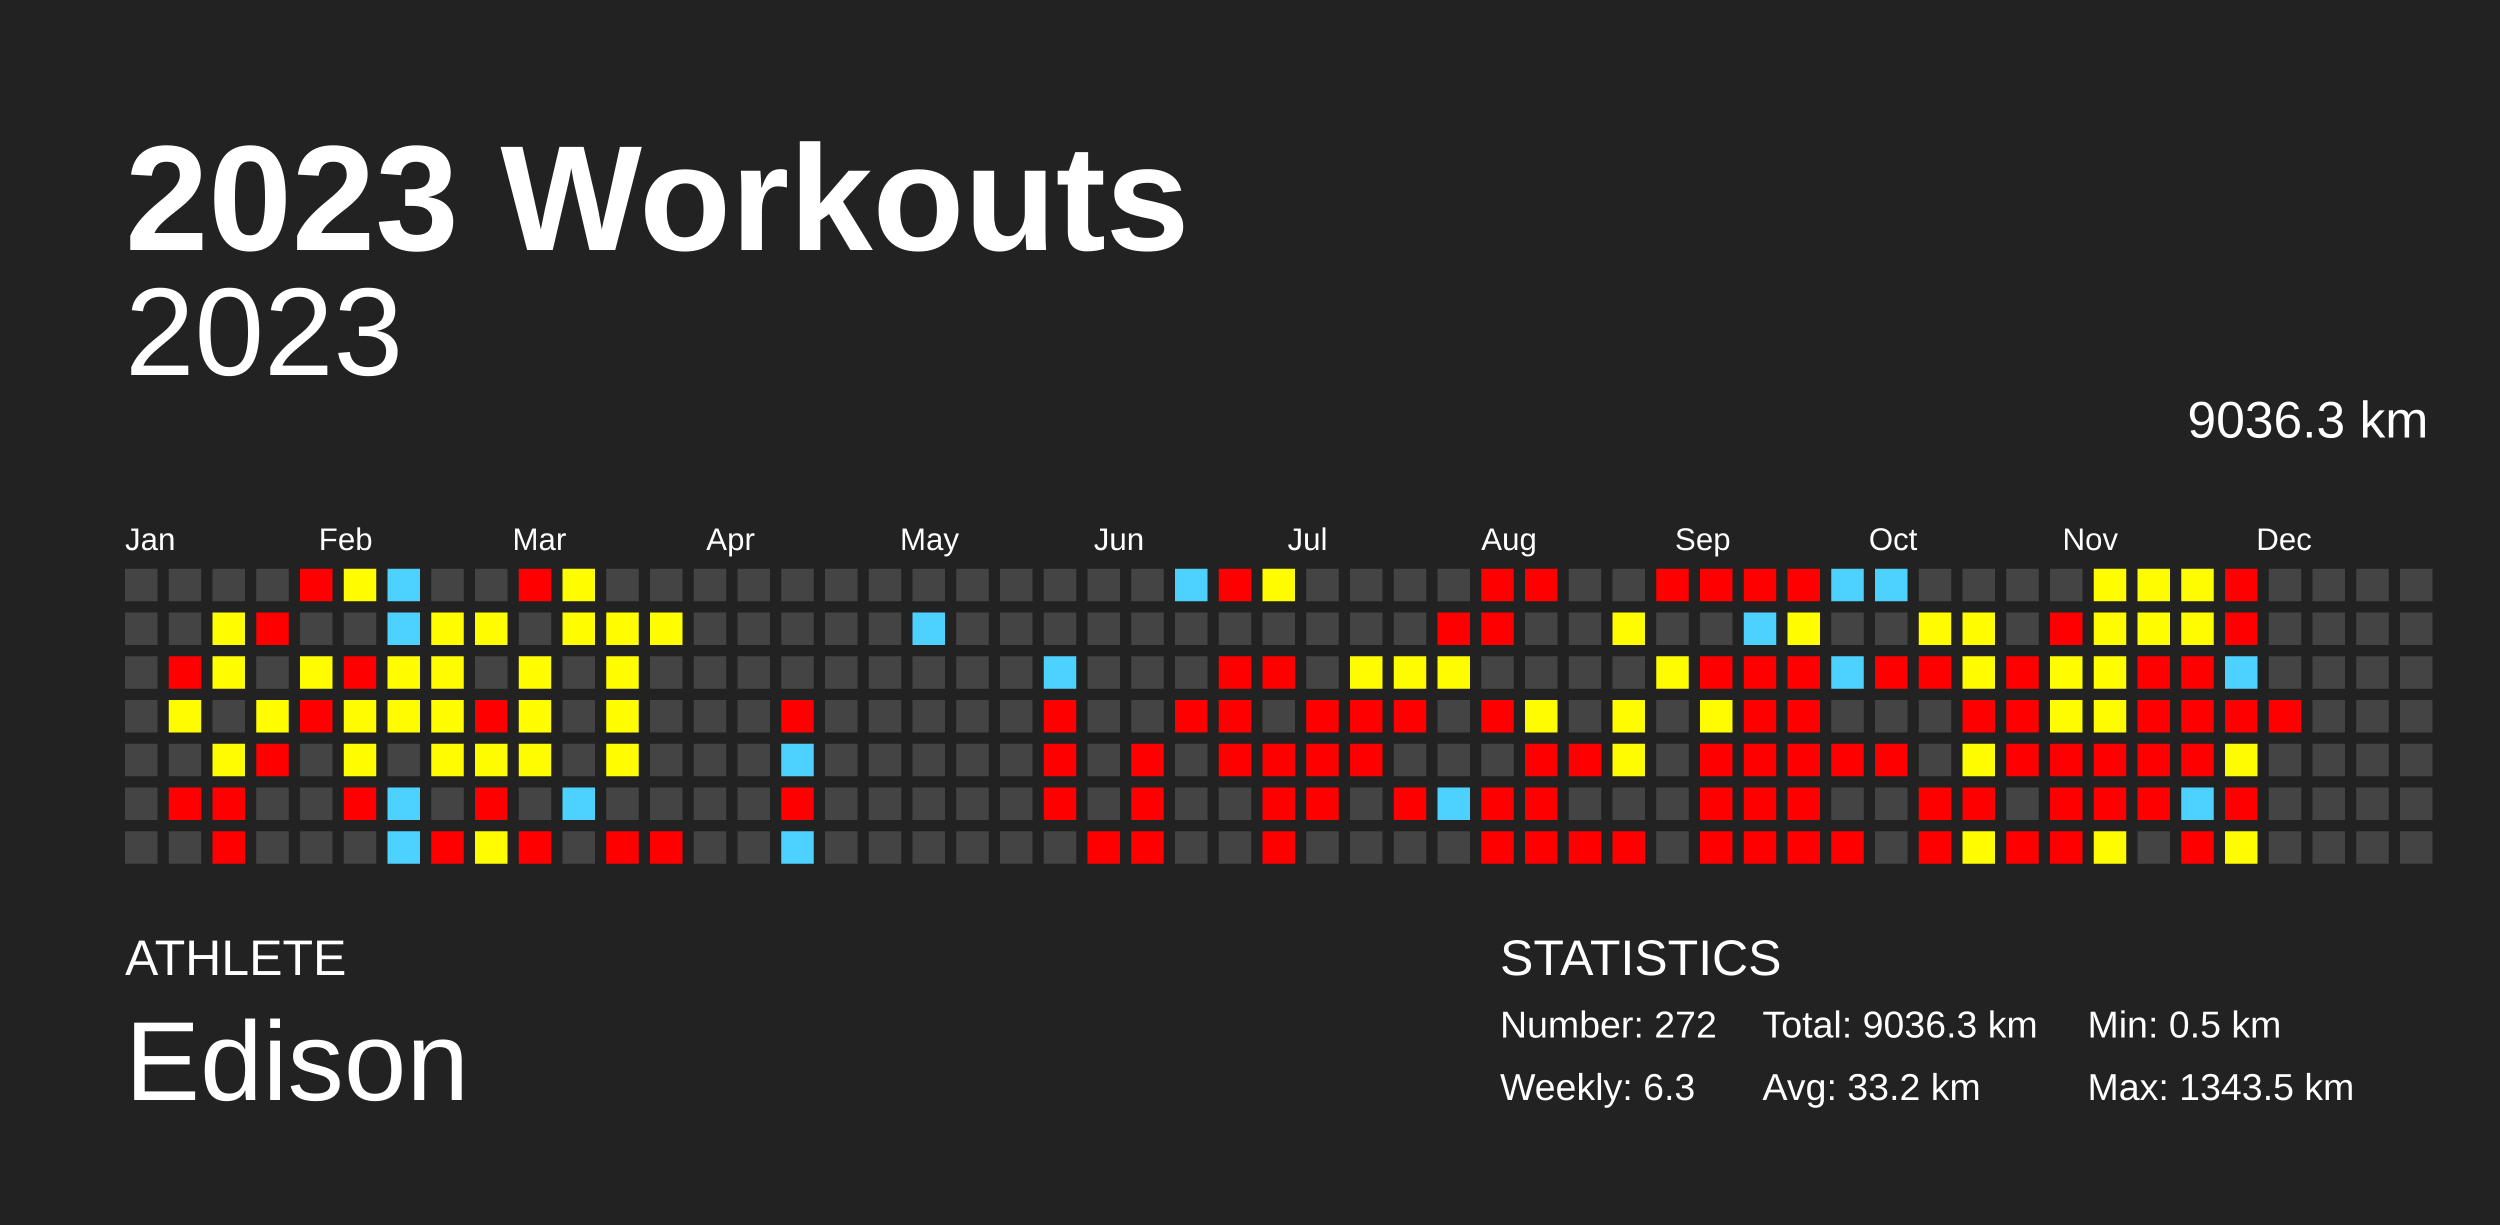
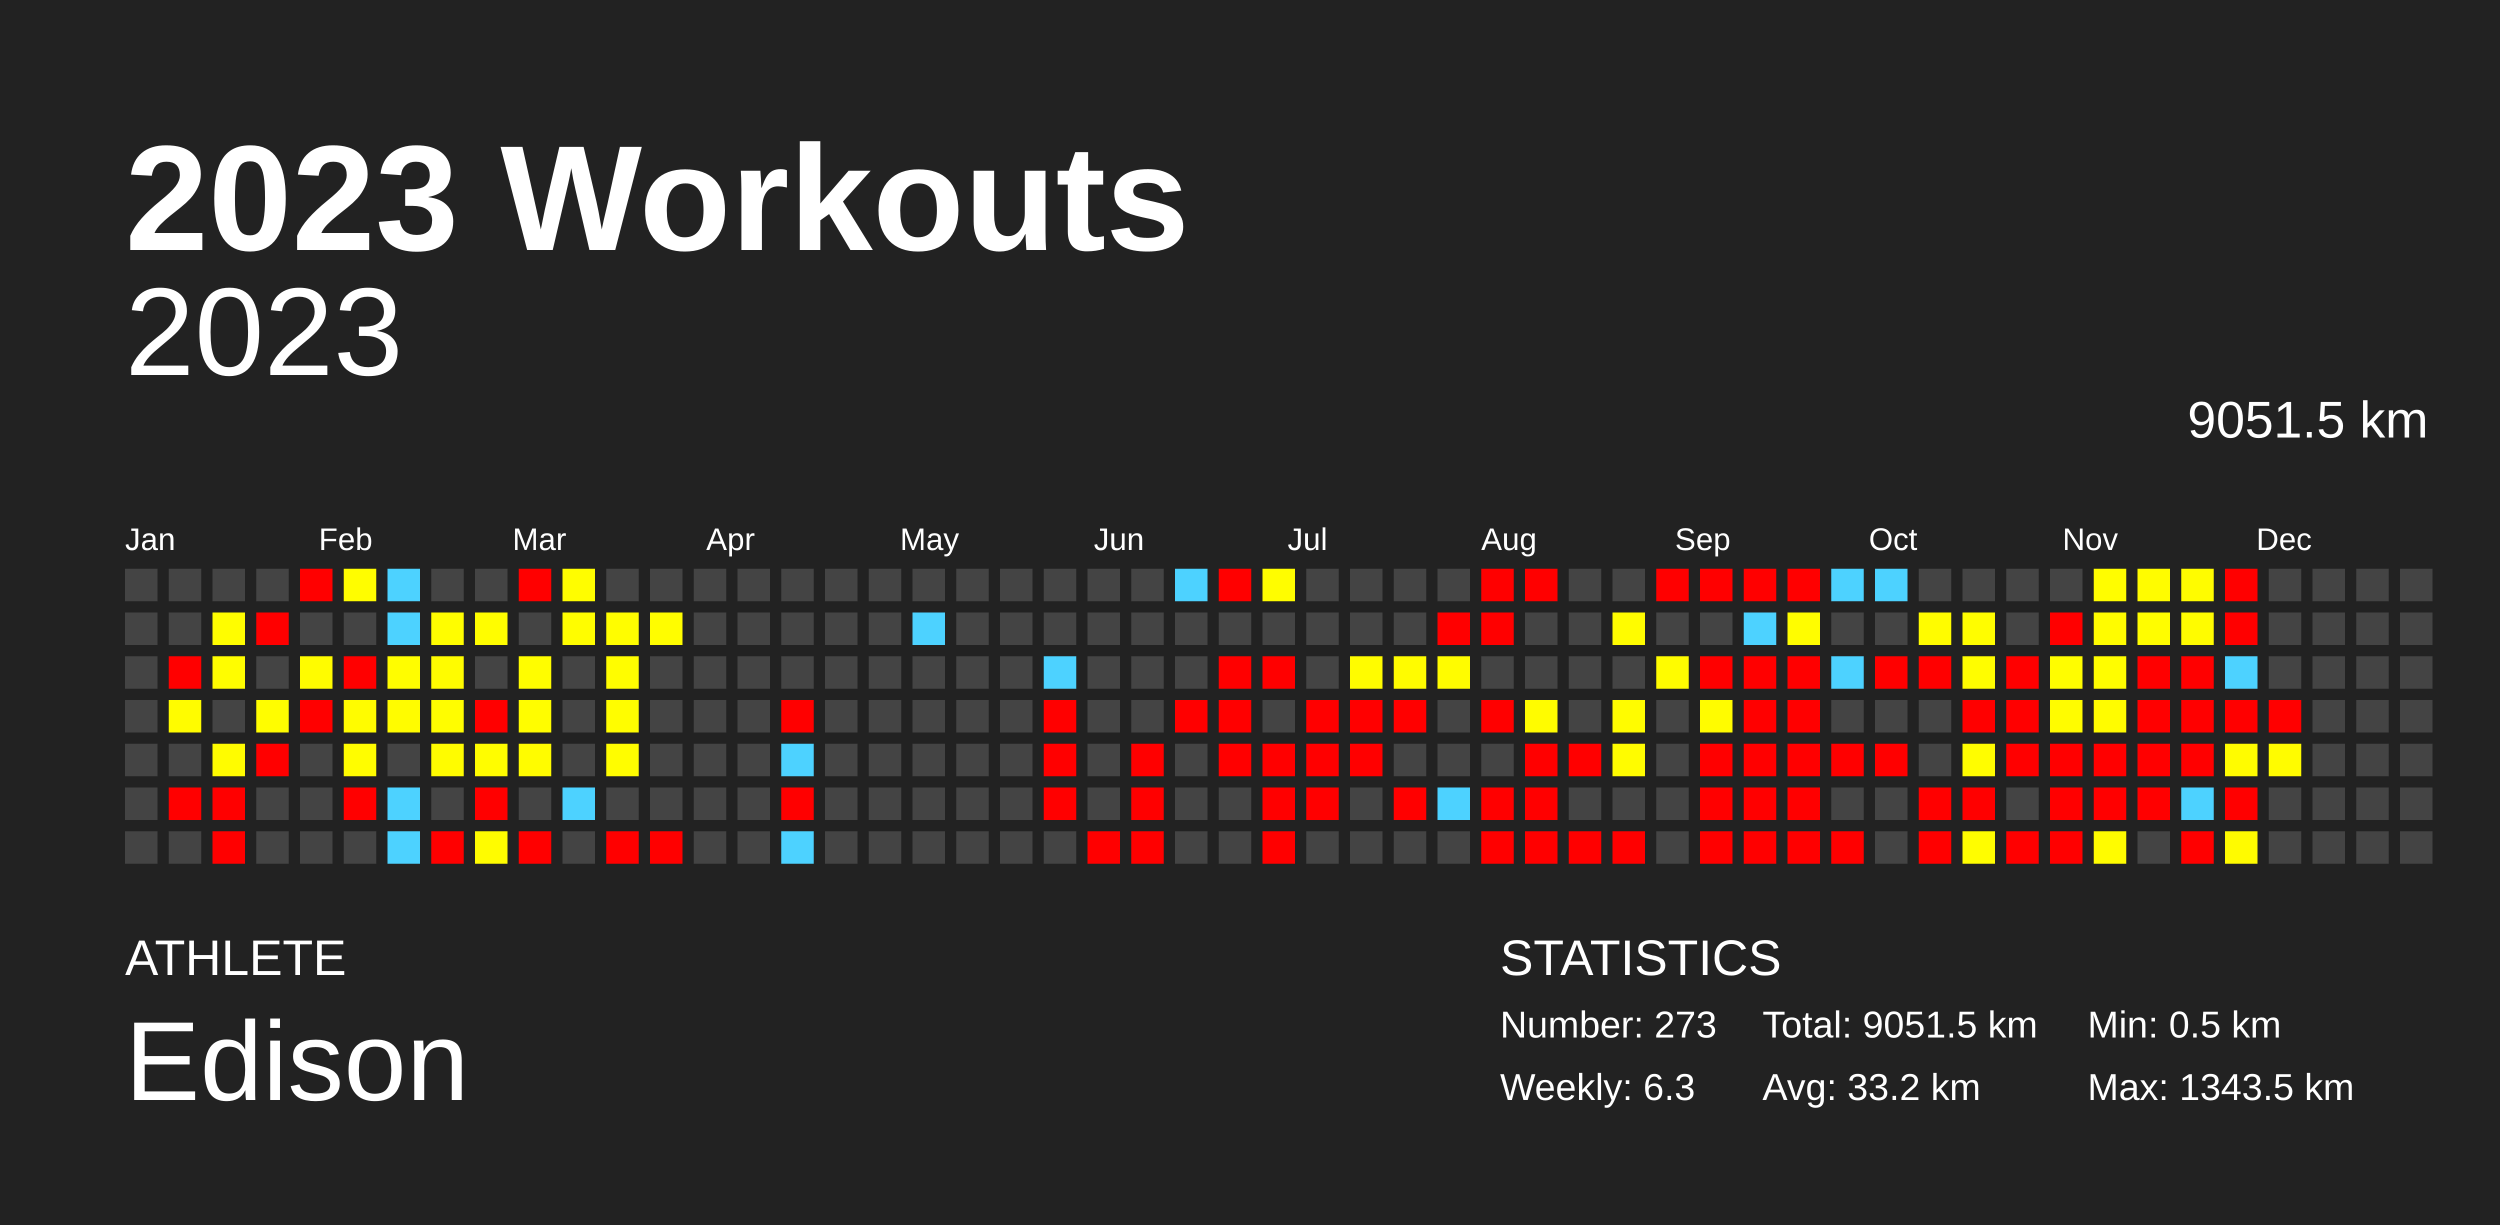
<svg xmlns="http://www.w3.org/2000/svg" baseProfile="full" height="98mm" version="1.1" viewBox="0,0,200,98" width="200mm">
  <defs />
  <rect fill="#222222" height="98" width="200" x="0" y="0" />
  <text fill="#FFFFFF" style="font-size:12px; font-family:Arial; font-weight:bold;" x="10" y="20">2023 Workouts</text>
  <text fill="#FFFFFF" style="font-size:4px; font-family:Arial" x="10" y="78">ATHLETE</text>
  <text fill="#FFFFFF" style="font-size:9px; font-family:Arial" x="10" y="88">Edison</text>
  <text fill="#FFFFFF" style="font-size:4px; font-family:Arial" x="120" y="78">STATISTICS</text>
-   <text fill="#FFFFFF" style="font-size:3px; font-family:Arial" x="120" y="83">Number: 272</text>
+   <text fill="#FFFFFF" style="font-size:3px; font-family:Arial" x="120" y="83">Number: 273</text>
  <text fill="#FFFFFF" style="font-size:3px; font-family:Arial" x="120" y="88">Weekly: 6.3</text>
-   <text fill="#FFFFFF" style="font-size:3px; font-family:Arial" x="141" y="83">Total: 9036.3 km</text>
+   <text fill="#FFFFFF" style="font-size:3px; font-family:Arial" x="141" y="83">Total: 9051.5 km</text>
  <text fill="#FFFFFF" style="font-size:3px; font-family:Arial" x="141" y="88">Avg: 33.2 km</text>
  <text fill="#FFFFFF" style="font-size:3px; font-family:Arial" x="167" y="83">Min: 0.5 km</text>
  <text fill="#FFFFFF" style="font-size:3px; font-family:Arial" x="167" y="88">Max: 1343.5 km</text>
  <text alignment-baseline="hanging" fill="#FFFFFF" style="font-size:10.0px; font-family:Arial;" x="10" y="30">2023</text>
-   <text alignment-baseline="hanging" fill="#FFFFFF" style="font-size:4.125px; font-family:Arial;" x="175" y="35">9036.3 km</text>
+   <text alignment-baseline="hanging" fill="#FFFFFF" style="font-size:4.125px; font-family:Arial;" x="175" y="35">9051.5 km</text>
  <text fill="#FFFFFF" style="font-size:2.5px; font-family:Arial" x="10.0" y="44">Jan</text>
  <text fill="#FFFFFF" style="font-size:2.5px; font-family:Arial" x="25.5" y="44">Feb</text>
  <text fill="#FFFFFF" style="font-size:2.5px; font-family:Arial" x="41.0" y="44">Mar</text>
  <text fill="#FFFFFF" style="font-size:2.5px; font-family:Arial" x="56.5" y="44">Apr</text>
  <text fill="#FFFFFF" style="font-size:2.5px; font-family:Arial" x="72.0" y="44">May</text>
  <text fill="#FFFFFF" style="font-size:2.5px; font-family:Arial" x="87.5" y="44">Jun</text>
  <text fill="#FFFFFF" style="font-size:2.5px; font-family:Arial" x="103.0" y="44">Jul</text>
  <text fill="#FFFFFF" style="font-size:2.5px; font-family:Arial" x="118.5" y="44">Aug</text>
  <text fill="#FFFFFF" style="font-size:2.5px; font-family:Arial" x="134.0" y="44">Sep</text>
  <text fill="#FFFFFF" style="font-size:2.5px; font-family:Arial" x="149.5" y="44">Oct</text>
  <text fill="#FFFFFF" style="font-size:2.5px; font-family:Arial" x="165.0" y="44">Nov</text>
  <text fill="#FFFFFF" style="font-size:2.5px; font-family:Arial" x="180.5" y="44">Dec</text>
  <rect fill="#444444" height="2.6" width="2.6" x="10.0" y="45.5" />
  <rect fill="#444444" height="2.6" width="2.6" x="10.0" y="49.0" />
  <rect fill="#444444" height="2.6" width="2.6" x="10.0" y="52.5" />
  <rect fill="#444444" height="2.6" width="2.6" x="10.0" y="56.0" />
  <rect fill="#444444" height="2.6" width="2.6" x="10.0" y="59.5" />
  <rect fill="#444444" height="2.6" width="2.6" x="10.0" y="63.0" />
  <rect fill="#444444" height="2.6" width="2.6" x="10.0" y="66.5" />
  <rect fill="#444444" height="2.6" width="2.6" x="13.5" y="45.5" />
  <rect fill="#444444" height="2.6" width="2.6" x="13.5" y="49.0" />
  <rect fill="red" height="2.6" width="2.6" x="13.5" y="52.5" />
  <rect fill="#fffc00" height="2.6" width="2.6" x="13.5" y="56.0" />
  <rect fill="#444444" height="2.6" width="2.6" x="13.5" y="59.5" />
  <rect fill="red" height="2.6" width="2.6" x="13.5" y="63.0" />
  <rect fill="#444444" height="2.6" width="2.6" x="13.5" y="66.5" />
  <rect fill="#444444" height="2.6" width="2.6" x="17.0" y="45.5" />
  <rect fill="#fffd00" height="2.6" width="2.6" x="17.0" y="49.0" />
  <rect fill="#fffd00" height="2.6" width="2.6" x="17.0" y="52.5" />
  <rect fill="#444444" height="2.6" width="2.6" x="17.0" y="56.0" />
  <rect fill="#fffc00" height="2.6" width="2.6" x="17.0" y="59.5" />
  <rect fill="red" height="2.6" width="2.6" x="17.0" y="63.0" />
  <rect fill="red" height="2.6" width="2.6" x="17.0" y="66.5" />
  <rect fill="#444444" height="2.6" width="2.6" x="20.5" y="45.5" />
  <rect fill="red" height="2.6" width="2.6" x="20.5" y="49.0" />
  <rect fill="#444444" height="2.6" width="2.6" x="20.5" y="52.5" />
  <rect fill="#fffd00" height="2.6" width="2.6" x="20.5" y="56.0" />
  <rect fill="red" height="2.6" width="2.6" x="20.5" y="59.5" />
  <rect fill="#444444" height="2.6" width="2.6" x="20.5" y="63.0" />
  <rect fill="#444444" height="2.6" width="2.6" x="20.5" y="66.5" />
  <rect fill="red" height="2.6" width="2.6" x="24.0" y="45.5" />
  <rect fill="#444444" height="2.6" width="2.6" x="24.0" y="49.0" />
  <rect fill="#fffc00" height="2.6" width="2.6" x="24.0" y="52.5" />
  <rect fill="red" height="2.6" width="2.6" x="24.0" y="56.0" />
  <rect fill="#444444" height="2.6" width="2.6" x="24.0" y="59.5" />
  <rect fill="#444444" height="2.6" width="2.6" x="24.0" y="63.0" />
  <rect fill="#444444" height="2.6" width="2.6" x="24.0" y="66.5" />
  <rect fill="#fffd00" height="2.6" width="2.6" x="27.5" y="45.5" />
  <rect fill="#444444" height="2.6" width="2.6" x="27.5" y="49.0" />
  <rect fill="red" height="2.6" width="2.6" x="27.5" y="52.5" />
  <rect fill="#fffc00" height="2.6" width="2.6" x="27.5" y="56.0" />
  <rect fill="#fffd00" height="2.6" width="2.6" x="27.5" y="59.5" />
  <rect fill="red" height="2.6" width="2.6" x="27.5" y="63.0" />
  <rect fill="#444444" height="2.6" width="2.6" x="27.5" y="66.5" />
  <rect fill="#4dd2ff" height="2.6" width="2.6" x="31.0" y="45.5" />
  <rect fill="#4dd2ff" height="2.6" width="2.6" x="31.0" y="49.0" />
  <rect fill="#fffd00" height="2.6" width="2.6" x="31.0" y="52.5" />
  <rect fill="#fffc00" height="2.6" width="2.6" x="31.0" y="56.0" />
  <rect fill="#444444" height="2.6" width="2.6" x="31.0" y="59.5" />
  <rect fill="#4dd2ff" height="2.6" width="2.6" x="31.0" y="63.0" />
  <rect fill="#4dd2ff" height="2.6" width="2.6" x="31.0" y="66.5" />
  <rect fill="#444444" height="2.6" width="2.6" x="34.5" y="45.5" />
  <rect fill="#fffd00" height="2.6" width="2.6" x="34.5" y="49.0" />
  <rect fill="#fffc00" height="2.6" width="2.6" x="34.5" y="52.5" />
  <rect fill="#fffd00" height="2.6" width="2.6" x="34.5" y="56.0" />
  <rect fill="#fffc00" height="2.6" width="2.6" x="34.5" y="59.5" />
  <rect fill="#444444" height="2.6" width="2.6" x="34.5" y="63.0" />
  <rect fill="red" height="2.6" width="2.6" x="34.5" y="66.5" />
  <rect fill="#444444" height="2.6" width="2.6" x="38.0" y="45.5" />
  <rect fill="#fffd00" height="2.6" width="2.6" x="38.0" y="49.0" />
  <rect fill="#444444" height="2.6" width="2.6" x="38.0" y="52.5" />
  <rect fill="red" height="2.6" width="2.6" x="38.0" y="56.0" />
  <rect fill="#fffd00" height="2.6" width="2.6" x="38.0" y="59.5" />
  <rect fill="red" height="2.6" width="2.6" x="38.0" y="63.0" />
  <rect fill="#fffc00" height="2.6" width="2.6" x="38.0" y="66.5" />
  <rect fill="red" height="2.6" width="2.6" x="41.5" y="45.5" />
  <rect fill="#444444" height="2.6" width="2.6" x="41.5" y="49.0" />
  <rect fill="#fffd00" height="2.6" width="2.6" x="41.5" y="52.5" />
  <rect fill="#fffd00" height="2.6" width="2.6" x="41.5" y="56.0" />
  <rect fill="#fffc00" height="2.6" width="2.6" x="41.5" y="59.5" />
  <rect fill="#444444" height="2.6" width="2.6" x="41.5" y="63.0" />
  <rect fill="red" height="2.6" width="2.6" x="41.5" y="66.5" />
  <rect fill="#fffd00" height="2.6" width="2.6" x="45.0" y="45.5" />
  <rect fill="#fffd00" height="2.6" width="2.6" x="45.0" y="49.0" />
  <rect fill="#444444" height="2.6" width="2.6" x="45.0" y="52.5" />
  <rect fill="#444444" height="2.6" width="2.6" x="45.0" y="56.0" />
  <rect fill="#444444" height="2.6" width="2.6" x="45.0" y="59.5" />
  <rect fill="#4dd2ff" height="2.6" width="2.6" x="45.0" y="63.0" />
  <rect fill="#444444" height="2.6" width="2.6" x="45.0" y="66.5" />
  <rect fill="#444444" height="2.6" width="2.6" x="48.5" y="45.5" />
  <rect fill="#fffd00" height="2.6" width="2.6" x="48.5" y="49.0" />
  <rect fill="#fffd00" height="2.6" width="2.6" x="48.5" y="52.5" />
  <rect fill="#fffd00" height="2.6" width="2.6" x="48.5" y="56.0" />
  <rect fill="#fffd00" height="2.6" width="2.6" x="48.5" y="59.5" />
  <rect fill="#444444" height="2.6" width="2.6" x="48.5" y="63.0" />
  <rect fill="red" height="2.6" width="2.6" x="48.5" y="66.5" />
  <rect fill="#444444" height="2.6" width="2.6" x="52.0" y="45.5" />
  <rect fill="#fffd00" height="2.6" width="2.6" x="52.0" y="49.0" />
  <rect fill="#444444" height="2.6" width="2.6" x="52.0" y="52.5" />
  <rect fill="#444444" height="2.6" width="2.6" x="52.0" y="56.0" />
  <rect fill="#444444" height="2.6" width="2.6" x="52.0" y="59.5" />
  <rect fill="#444444" height="2.6" width="2.6" x="52.0" y="63.0" />
  <rect fill="red" height="2.6" width="2.6" x="52.0" y="66.5" />
  <rect fill="#444444" height="2.6" width="2.6" x="55.5" y="45.5" />
  <rect fill="#444444" height="2.6" width="2.6" x="55.5" y="49.0" />
  <rect fill="#444444" height="2.6" width="2.6" x="55.5" y="52.5" />
  <rect fill="#444444" height="2.6" width="2.6" x="55.5" y="56.0" />
  <rect fill="#444444" height="2.6" width="2.6" x="55.5" y="59.5" />
  <rect fill="#444444" height="2.6" width="2.6" x="55.5" y="63.0" />
  <rect fill="#444444" height="2.6" width="2.6" x="55.5" y="66.5" />
  <rect fill="#444444" height="2.6" width="2.6" x="59.0" y="45.5" />
  <rect fill="#444444" height="2.6" width="2.6" x="59.0" y="49.0" />
  <rect fill="#444444" height="2.6" width="2.6" x="59.0" y="52.5" />
  <rect fill="#444444" height="2.6" width="2.6" x="59.0" y="56.0" />
  <rect fill="#444444" height="2.6" width="2.6" x="59.0" y="59.5" />
  <rect fill="#444444" height="2.6" width="2.6" x="59.0" y="63.0" />
  <rect fill="#444444" height="2.6" width="2.6" x="59.0" y="66.5" />
  <rect fill="#444444" height="2.6" width="2.6" x="62.5" y="45.5" />
  <rect fill="#444444" height="2.6" width="2.6" x="62.5" y="49.0" />
  <rect fill="#444444" height="2.6" width="2.6" x="62.5" y="52.5" />
  <rect fill="red" height="2.6" width="2.6" x="62.5" y="56.0" />
  <rect fill="#4dd2ff" height="2.6" width="2.6" x="62.5" y="59.5" />
  <rect fill="red" height="2.6" width="2.6" x="62.5" y="63.0" />
  <rect fill="#4dd2ff" height="2.6" width="2.6" x="62.5" y="66.5" />
  <rect fill="#444444" height="2.6" width="2.6" x="66.0" y="45.5" />
  <rect fill="#444444" height="2.6" width="2.6" x="66.0" y="49.0" />
  <rect fill="#444444" height="2.6" width="2.6" x="66.0" y="52.5" />
  <rect fill="#444444" height="2.6" width="2.6" x="66.0" y="56.0" />
  <rect fill="#444444" height="2.6" width="2.6" x="66.0" y="59.5" />
  <rect fill="#444444" height="2.6" width="2.6" x="66.0" y="63.0" />
  <rect fill="#444444" height="2.6" width="2.6" x="66.0" y="66.5" />
  <rect fill="#444444" height="2.6" width="2.6" x="69.5" y="45.5" />
  <rect fill="#444444" height="2.6" width="2.6" x="69.5" y="49.0" />
  <rect fill="#444444" height="2.6" width="2.6" x="69.5" y="52.5" />
  <rect fill="#444444" height="2.6" width="2.6" x="69.5" y="56.0" />
  <rect fill="#444444" height="2.6" width="2.6" x="69.5" y="59.5" />
  <rect fill="#444444" height="2.6" width="2.6" x="69.5" y="63.0" />
  <rect fill="#444444" height="2.6" width="2.6" x="69.5" y="66.5" />
  <rect fill="#444444" height="2.6" width="2.6" x="73.0" y="45.5" />
  <rect fill="#4dd2ff" height="2.6" width="2.6" x="73.0" y="49.0" />
  <rect fill="#444444" height="2.6" width="2.6" x="73.0" y="52.5" />
  <rect fill="#444444" height="2.6" width="2.6" x="73.0" y="56.0" />
  <rect fill="#444444" height="2.6" width="2.6" x="73.0" y="59.5" />
  <rect fill="#444444" height="2.6" width="2.6" x="73.0" y="63.0" />
  <rect fill="#444444" height="2.6" width="2.6" x="73.0" y="66.5" />
  <rect fill="#444444" height="2.6" width="2.6" x="76.5" y="45.5" />
  <rect fill="#444444" height="2.6" width="2.6" x="76.5" y="49.0" />
  <rect fill="#444444" height="2.6" width="2.6" x="76.5" y="52.5" />
  <rect fill="#444444" height="2.6" width="2.6" x="76.5" y="56.0" />
  <rect fill="#444444" height="2.6" width="2.6" x="76.5" y="59.5" />
  <rect fill="#444444" height="2.6" width="2.6" x="76.5" y="63.0" />
  <rect fill="#444444" height="2.6" width="2.6" x="76.5" y="66.5" />
  <rect fill="#444444" height="2.6" width="2.6" x="80.0" y="45.5" />
  <rect fill="#444444" height="2.6" width="2.6" x="80.0" y="49.0" />
  <rect fill="#444444" height="2.6" width="2.6" x="80.0" y="52.5" />
  <rect fill="#444444" height="2.6" width="2.6" x="80.0" y="56.0" />
  <rect fill="#444444" height="2.6" width="2.6" x="80.0" y="59.5" />
  <rect fill="#444444" height="2.6" width="2.6" x="80.0" y="63.0" />
  <rect fill="#444444" height="2.6" width="2.6" x="80.0" y="66.5" />
  <rect fill="#444444" height="2.6" width="2.6" x="83.5" y="45.5" />
  <rect fill="#444444" height="2.6" width="2.6" x="83.5" y="49.0" />
  <rect fill="#4dd2ff" height="2.6" width="2.6" x="83.5" y="52.5" />
  <rect fill="red" height="2.6" width="2.6" x="83.5" y="56.0" />
  <rect fill="red" height="2.6" width="2.6" x="83.5" y="59.5" />
  <rect fill="red" height="2.6" width="2.6" x="83.5" y="63.0" />
  <rect fill="#444444" height="2.6" width="2.6" x="83.5" y="66.5" />
  <rect fill="#444444" height="2.6" width="2.6" x="87.0" y="45.5" />
  <rect fill="#444444" height="2.6" width="2.6" x="87.0" y="49.0" />
  <rect fill="#444444" height="2.6" width="2.6" x="87.0" y="52.5" />
  <rect fill="#444444" height="2.6" width="2.6" x="87.0" y="56.0" />
  <rect fill="#444444" height="2.6" width="2.6" x="87.0" y="59.5" />
  <rect fill="#444444" height="2.6" width="2.6" x="87.0" y="63.0" />
  <rect fill="red" height="2.6" width="2.6" x="87.0" y="66.5" />
  <rect fill="#444444" height="2.6" width="2.6" x="90.5" y="45.5" />
  <rect fill="#444444" height="2.6" width="2.6" x="90.5" y="49.0" />
  <rect fill="#444444" height="2.6" width="2.6" x="90.5" y="52.5" />
  <rect fill="#444444" height="2.6" width="2.6" x="90.5" y="56.0" />
  <rect fill="red" height="2.6" width="2.6" x="90.5" y="59.5" />
  <rect fill="red" height="2.6" width="2.6" x="90.5" y="63.0" />
  <rect fill="red" height="2.6" width="2.6" x="90.5" y="66.5" />
  <rect fill="#4dd2ff" height="2.6" width="2.6" x="94.0" y="45.5" />
  <rect fill="#444444" height="2.6" width="2.6" x="94.0" y="49.0" />
  <rect fill="#444444" height="2.6" width="2.6" x="94.0" y="52.5" />
  <rect fill="red" height="2.6" width="2.6" x="94.0" y="56.0" />
  <rect fill="#444444" height="2.6" width="2.6" x="94.0" y="59.5" />
  <rect fill="#444444" height="2.6" width="2.6" x="94.0" y="63.0" />
  <rect fill="#444444" height="2.6" width="2.6" x="94.0" y="66.5" />
  <rect fill="red" height="2.6" width="2.6" x="97.5" y="45.5" />
  <rect fill="#444444" height="2.6" width="2.6" x="97.5" y="49.0" />
  <rect fill="red" height="2.6" width="2.6" x="97.5" y="52.5" />
  <rect fill="red" height="2.6" width="2.6" x="97.5" y="56.0" />
  <rect fill="red" height="2.6" width="2.6" x="97.5" y="59.5" />
  <rect fill="#444444" height="2.6" width="2.6" x="97.5" y="63.0" />
  <rect fill="#444444" height="2.6" width="2.6" x="97.5" y="66.5" />
  <rect fill="#fffd00" height="2.6" width="2.6" x="101.0" y="45.5" />
  <rect fill="#444444" height="2.6" width="2.6" x="101.0" y="49.0" />
  <rect fill="red" height="2.6" width="2.6" x="101.0" y="52.5" />
  <rect fill="#444444" height="2.6" width="2.6" x="101.0" y="56.0" />
  <rect fill="red" height="2.6" width="2.6" x="101.0" y="59.5" />
  <rect fill="red" height="2.6" width="2.6" x="101.0" y="63.0" />
  <rect fill="red" height="2.6" width="2.6" x="101.0" y="66.5" />
  <rect fill="#444444" height="2.6" width="2.6" x="104.5" y="45.5" />
  <rect fill="#444444" height="2.6" width="2.6" x="104.5" y="49.0" />
  <rect fill="#444444" height="2.6" width="2.6" x="104.5" y="52.5" />
  <rect fill="red" height="2.6" width="2.6" x="104.5" y="56.0" />
  <rect fill="red" height="2.6" width="2.6" x="104.5" y="59.5" />
  <rect fill="red" height="2.6" width="2.6" x="104.5" y="63.0" />
  <rect fill="#444444" height="2.6" width="2.6" x="104.5" y="66.5" />
  <rect fill="#444444" height="2.6" width="2.6" x="108.0" y="45.5" />
  <rect fill="#444444" height="2.6" width="2.6" x="108.0" y="49.0" />
  <rect fill="#fffc00" height="2.6" width="2.6" x="108.0" y="52.5" />
  <rect fill="red" height="2.6" width="2.6" x="108.0" y="56.0" />
  <rect fill="red" height="2.6" width="2.6" x="108.0" y="59.5" />
  <rect fill="#444444" height="2.6" width="2.6" x="108.0" y="63.0" />
  <rect fill="#444444" height="2.6" width="2.6" x="108.0" y="66.5" />
  <rect fill="#444444" height="2.6" width="2.6" x="111.5" y="45.5" />
  <rect fill="#444444" height="2.6" width="2.6" x="111.5" y="49.0" />
  <rect fill="#fffc00" height="2.6" width="2.6" x="111.5" y="52.5" />
  <rect fill="red" height="2.6" width="2.6" x="111.5" y="56.0" />
  <rect fill="#444444" height="2.6" width="2.6" x="111.5" y="59.5" />
  <rect fill="red" height="2.6" width="2.6" x="111.5" y="63.0" />
  <rect fill="#444444" height="2.6" width="2.6" x="111.5" y="66.5" />
  <rect fill="#444444" height="2.6" width="2.6" x="115.0" y="45.5" />
  <rect fill="red" height="2.6" width="2.6" x="115.0" y="49.0" />
  <rect fill="#fffc00" height="2.6" width="2.6" x="115.0" y="52.5" />
  <rect fill="#444444" height="2.6" width="2.6" x="115.0" y="56.0" />
  <rect fill="#444444" height="2.6" width="2.6" x="115.0" y="59.5" />
  <rect fill="#4dd2ff" height="2.6" width="2.6" x="115.0" y="63.0" />
  <rect fill="#444444" height="2.6" width="2.6" x="115.0" y="66.5" />
  <rect fill="red" height="2.6" width="2.6" x="118.5" y="45.5" />
  <rect fill="red" height="2.6" width="2.6" x="118.5" y="49.0" />
  <rect fill="#444444" height="2.6" width="2.6" x="118.5" y="52.5" />
  <rect fill="red" height="2.6" width="2.6" x="118.5" y="56.0" />
  <rect fill="#444444" height="2.6" width="2.6" x="118.5" y="59.5" />
  <rect fill="red" height="2.6" width="2.6" x="118.5" y="63.0" />
  <rect fill="red" height="2.6" width="2.6" x="118.5" y="66.5" />
  <rect fill="red" height="2.6" width="2.6" x="122.0" y="45.5" />
  <rect fill="#444444" height="2.6" width="2.6" x="122.0" y="49.0" />
  <rect fill="#444444" height="2.6" width="2.6" x="122.0" y="52.5" />
  <rect fill="#fffc00" height="2.6" width="2.6" x="122.0" y="56.0" />
  <rect fill="red" height="2.6" width="2.6" x="122.0" y="59.5" />
  <rect fill="red" height="2.6" width="2.6" x="122.0" y="63.0" />
  <rect fill="red" height="2.6" width="2.6" x="122.0" y="66.5" />
  <rect fill="#444444" height="2.6" width="2.6" x="125.5" y="45.5" />
  <rect fill="#444444" height="2.6" width="2.6" x="125.5" y="49.0" />
  <rect fill="#444444" height="2.6" width="2.6" x="125.5" y="52.5" />
  <rect fill="#444444" height="2.6" width="2.6" x="125.5" y="56.0" />
  <rect fill="red" height="2.6" width="2.6" x="125.5" y="59.5" />
  <rect fill="#444444" height="2.6" width="2.6" x="125.5" y="63.0" />
  <rect fill="red" height="2.6" width="2.6" x="125.5" y="66.5" />
  <rect fill="#444444" height="2.6" width="2.6" x="129.0" y="45.5" />
  <rect fill="#fffc00" height="2.6" width="2.6" x="129.0" y="49.0" />
  <rect fill="#444444" height="2.6" width="2.6" x="129.0" y="52.5" />
  <rect fill="#fffc00" height="2.6" width="2.6" x="129.0" y="56.0" />
  <rect fill="#fffc00" height="2.6" width="2.6" x="129.0" y="59.5" />
  <rect fill="#444444" height="2.6" width="2.6" x="129.0" y="63.0" />
  <rect fill="red" height="2.6" width="2.6" x="129.0" y="66.5" />
  <rect fill="red" height="2.6" width="2.6" x="132.5" y="45.5" />
  <rect fill="#444444" height="2.6" width="2.6" x="132.5" y="49.0" />
  <rect fill="#fffc00" height="2.6" width="2.6" x="132.5" y="52.5" />
  <rect fill="#444444" height="2.6" width="2.6" x="132.5" y="56.0" />
  <rect fill="#444444" height="2.6" width="2.6" x="132.5" y="59.5" />
  <rect fill="#444444" height="2.6" width="2.6" x="132.5" y="63.0" />
  <rect fill="#444444" height="2.6" width="2.6" x="132.5" y="66.5" />
  <rect fill="red" height="2.6" width="2.6" x="136.0" y="45.5" />
  <rect fill="#444444" height="2.6" width="2.6" x="136.0" y="49.0" />
  <rect fill="red" height="2.6" width="2.6" x="136.0" y="52.5" />
  <rect fill="#fffc00" height="2.6" width="2.6" x="136.0" y="56.0" />
  <rect fill="red" height="2.6" width="2.6" x="136.0" y="59.5" />
  <rect fill="red" height="2.6" width="2.6" x="136.0" y="63.0" />
  <rect fill="red" height="2.6" width="2.6" x="136.0" y="66.5" />
  <rect fill="red" height="2.6" width="2.6" x="139.5" y="45.5" />
  <rect fill="#4dd2ff" height="2.6" width="2.6" x="139.5" y="49.0" />
  <rect fill="red" height="2.6" width="2.6" x="139.5" y="52.5" />
  <rect fill="red" height="2.6" width="2.6" x="139.5" y="56.0" />
  <rect fill="red" height="2.6" width="2.6" x="139.5" y="59.5" />
  <rect fill="red" height="2.6" width="2.6" x="139.5" y="63.0" />
  <rect fill="red" height="2.6" width="2.6" x="139.5" y="66.5" />
  <rect fill="red" height="2.6" width="2.6" x="143.0" y="45.5" />
  <rect fill="#fffd00" height="2.6" width="2.6" x="143.0" y="49.0" />
  <rect fill="red" height="2.6" width="2.6" x="143.0" y="52.5" />
  <rect fill="red" height="2.6" width="2.6" x="143.0" y="56.0" />
  <rect fill="red" height="2.6" width="2.6" x="143.0" y="59.5" />
  <rect fill="red" height="2.6" width="2.6" x="143.0" y="63.0" />
  <rect fill="red" height="2.6" width="2.6" x="143.0" y="66.5" />
  <rect fill="#4dd2ff" height="2.6" width="2.6" x="146.5" y="45.5" />
  <rect fill="#444444" height="2.6" width="2.6" x="146.5" y="49.0" />
  <rect fill="#4dd2ff" height="2.6" width="2.6" x="146.5" y="52.5" />
  <rect fill="#444444" height="2.6" width="2.6" x="146.5" y="56.0" />
  <rect fill="red" height="2.6" width="2.6" x="146.5" y="59.5" />
  <rect fill="#444444" height="2.6" width="2.6" x="146.5" y="63.0" />
  <rect fill="red" height="2.6" width="2.6" x="146.5" y="66.5" />
  <rect fill="#4dd2ff" height="2.6" width="2.6" x="150.0" y="45.5" />
  <rect fill="#444444" height="2.6" width="2.6" x="150.0" y="49.0" />
  <rect fill="red" height="2.6" width="2.6" x="150.0" y="52.5" />
  <rect fill="#444444" height="2.6" width="2.6" x="150.0" y="56.0" />
  <rect fill="red" height="2.6" width="2.6" x="150.0" y="59.5" />
  <rect fill="#444444" height="2.6" width="2.6" x="150.0" y="63.0" />
  <rect fill="#444444" height="2.6" width="2.6" x="150.0" y="66.5" />
  <rect fill="#444444" height="2.6" width="2.6" x="153.5" y="45.5" />
  <rect fill="#fffc00" height="2.6" width="2.6" x="153.5" y="49.0" />
  <rect fill="red" height="2.6" width="2.6" x="153.5" y="52.5" />
  <rect fill="#444444" height="2.6" width="2.6" x="153.5" y="56.0" />
  <rect fill="#444444" height="2.6" width="2.6" x="153.5" y="59.5" />
  <rect fill="red" height="2.6" width="2.6" x="153.5" y="63.0" />
  <rect fill="red" height="2.6" width="2.6" x="153.5" y="66.5" />
  <rect fill="#444444" height="2.6" width="2.6" x="157.0" y="45.5" />
  <rect fill="#fffd00" height="2.6" width="2.6" x="157.0" y="49.0" />
  <rect fill="#fffd00" height="2.6" width="2.6" x="157.0" y="52.5" />
  <rect fill="red" height="2.6" width="2.6" x="157.0" y="56.0" />
  <rect fill="#fffd00" height="2.6" width="2.6" x="157.0" y="59.5" />
  <rect fill="red" height="2.6" width="2.6" x="157.0" y="63.0" />
  <rect fill="#fffd00" height="2.6" width="2.6" x="157.0" y="66.5" />
  <rect fill="#444444" height="2.6" width="2.6" x="160.5" y="45.5" />
  <rect fill="#444444" height="2.6" width="2.6" x="160.5" y="49.0" />
  <rect fill="red" height="2.6" width="2.6" x="160.5" y="52.5" />
  <rect fill="red" height="2.6" width="2.6" x="160.5" y="56.0" />
  <rect fill="red" height="2.6" width="2.6" x="160.5" y="59.5" />
  <rect fill="#444444" height="2.6" width="2.6" x="160.5" y="63.0" />
  <rect fill="red" height="2.6" width="2.6" x="160.5" y="66.5" />
  <rect fill="#444444" height="2.6" width="2.6" x="164.0" y="45.5" />
  <rect fill="red" height="2.6" width="2.6" x="164.0" y="49.0" />
  <rect fill="#fffd00" height="2.6" width="2.6" x="164.0" y="52.5" />
  <rect fill="#fffc00" height="2.6" width="2.6" x="164.0" y="56.0" />
  <rect fill="red" height="2.6" width="2.6" x="164.0" y="59.5" />
  <rect fill="red" height="2.6" width="2.6" x="164.0" y="63.0" />
  <rect fill="red" height="2.6" width="2.6" x="164.0" y="66.5" />
  <rect fill="#fffd00" height="2.6" width="2.6" x="167.5" y="45.5" />
  <rect fill="#fffc00" height="2.6" width="2.6" x="167.5" y="49.0" />
  <rect fill="#fffd00" height="2.6" width="2.6" x="167.5" y="52.5" />
  <rect fill="#fffc00" height="2.6" width="2.6" x="167.5" y="56.0" />
  <rect fill="red" height="2.6" width="2.6" x="167.5" y="59.5" />
  <rect fill="red" height="2.6" width="2.6" x="167.5" y="63.0" />
  <rect fill="#fffc00" height="2.6" width="2.6" x="167.5" y="66.5" />
  <rect fill="#fffc00" height="2.6" width="2.6" x="171.0" y="45.5" />
  <rect fill="#fffd00" height="2.6" width="2.6" x="171.0" y="49.0" />
  <rect fill="red" height="2.6" width="2.6" x="171.0" y="52.5" />
  <rect fill="red" height="2.6" width="2.6" x="171.0" y="56.0" />
  <rect fill="red" height="2.6" width="2.6" x="171.0" y="59.5" />
  <rect fill="red" height="2.6" width="2.6" x="171.0" y="63.0" />
  <rect fill="#444444" height="2.6" width="2.6" x="171.0" y="66.5" />
  <rect fill="#fffc00" height="2.6" width="2.6" x="174.5" y="45.5" />
  <rect fill="#fffc00" height="2.6" width="2.6" x="174.5" y="49.0" />
  <rect fill="red" height="2.6" width="2.6" x="174.5" y="52.5" />
  <rect fill="red" height="2.6" width="2.6" x="174.5" y="56.0" />
  <rect fill="red" height="2.6" width="2.6" x="174.5" y="59.5" />
  <rect fill="#4dd2ff" height="2.6" width="2.6" x="174.5" y="63.0" />
  <rect fill="red" height="2.6" width="2.6" x="174.5" y="66.5" />
  <rect fill="red" height="2.6" width="2.6" x="178.0" y="45.5" />
  <rect fill="red" height="2.6" width="2.6" x="178.0" y="49.0" />
  <rect fill="#4dd2ff" height="2.6" width="2.6" x="178.0" y="52.5" />
  <rect fill="red" height="2.6" width="2.6" x="178.0" y="56.0" />
  <rect fill="#fffc00" height="2.6" width="2.6" x="178.0" y="59.5" />
  <rect fill="red" height="2.6" width="2.6" x="178.0" y="63.0" />
  <rect fill="#fffb00" height="2.6" width="2.6" x="178.0" y="66.5" />
  <rect fill="#444444" height="2.6" width="2.6" x="181.5" y="45.5" />
  <rect fill="#444444" height="2.6" width="2.6" x="181.5" y="49.0" />
  <rect fill="#444444" height="2.6" width="2.6" x="181.5" y="52.5" />
  <rect fill="red" height="2.6" width="2.6" x="181.5" y="56.0" />
-   <rect fill="#444444" height="2.6" width="2.6" x="181.5" y="59.5" />
+   <rect fill="#fffc00" height="2.6" width="2.6" x="181.5" y="59.5" />
  <rect fill="#444444" height="2.6" width="2.6" x="181.5" y="63.0" />
  <rect fill="#444444" height="2.6" width="2.6" x="181.5" y="66.5" />
  <rect fill="#444444" height="2.6" width="2.6" x="185.0" y="45.5" />
  <rect fill="#444444" height="2.6" width="2.6" x="185.0" y="49.0" />
  <rect fill="#444444" height="2.6" width="2.6" x="185.0" y="52.5" />
  <rect fill="#444444" height="2.6" width="2.6" x="185.0" y="56.0" />
  <rect fill="#444444" height="2.6" width="2.6" x="185.0" y="59.5" />
  <rect fill="#444444" height="2.6" width="2.6" x="185.0" y="63.0" />
  <rect fill="#444444" height="2.6" width="2.6" x="185.0" y="66.5" />
  <rect fill="#444444" height="2.6" width="2.6" x="188.5" y="45.5" />
  <rect fill="#444444" height="2.6" width="2.6" x="188.5" y="49.0" />
  <rect fill="#444444" height="2.6" width="2.6" x="188.5" y="52.5" />
  <rect fill="#444444" height="2.6" width="2.6" x="188.5" y="56.0" />
  <rect fill="#444444" height="2.6" width="2.6" x="188.5" y="59.5" />
  <rect fill="#444444" height="2.6" width="2.6" x="188.5" y="63.0" />
  <rect fill="#444444" height="2.6" width="2.6" x="188.5" y="66.5" />
  <rect fill="#444444" height="2.6" width="2.6" x="192.0" y="45.5" />
  <rect fill="#444444" height="2.6" width="2.6" x="192.0" y="49.0" />
  <rect fill="#444444" height="2.6" width="2.6" x="192.0" y="52.5" />
  <rect fill="#444444" height="2.6" width="2.6" x="192.0" y="56.0" />
  <rect fill="#444444" height="2.6" width="2.6" x="192.0" y="59.5" />
  <rect fill="#444444" height="2.6" width="2.6" x="192.0" y="63.0" />
  <rect fill="#444444" height="2.6" width="2.6" x="192.0" y="66.5" />
</svg>
